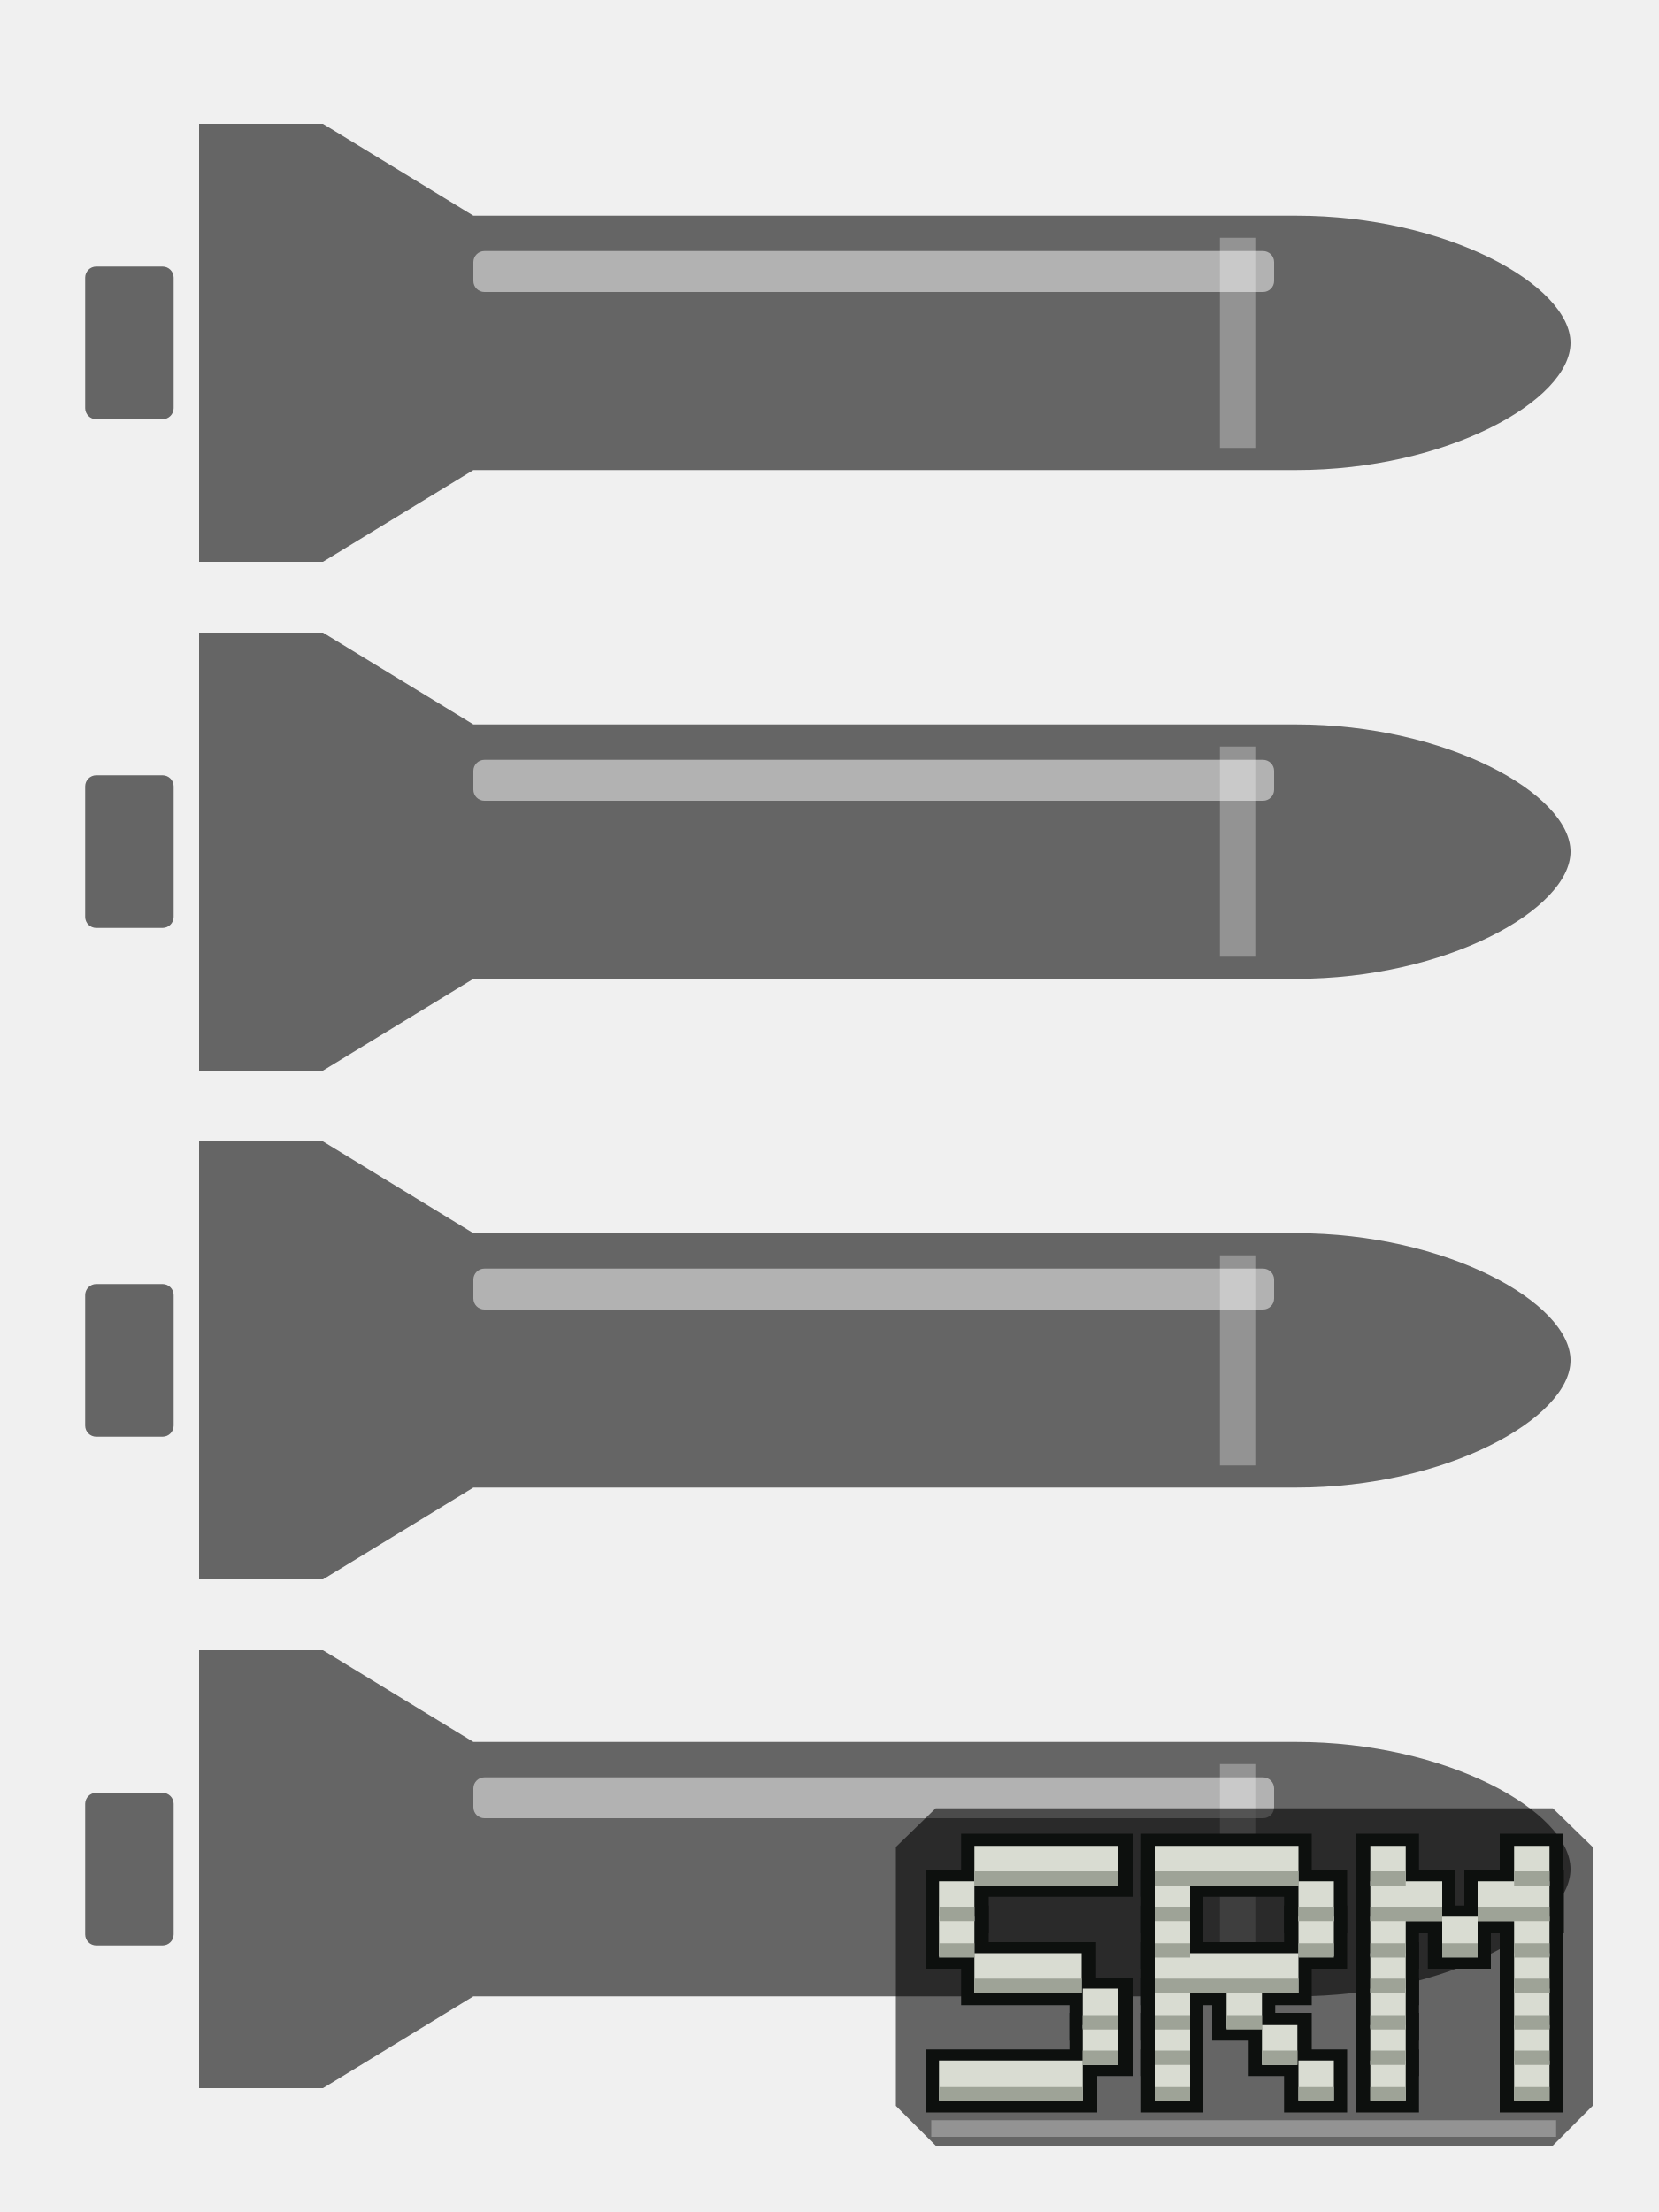
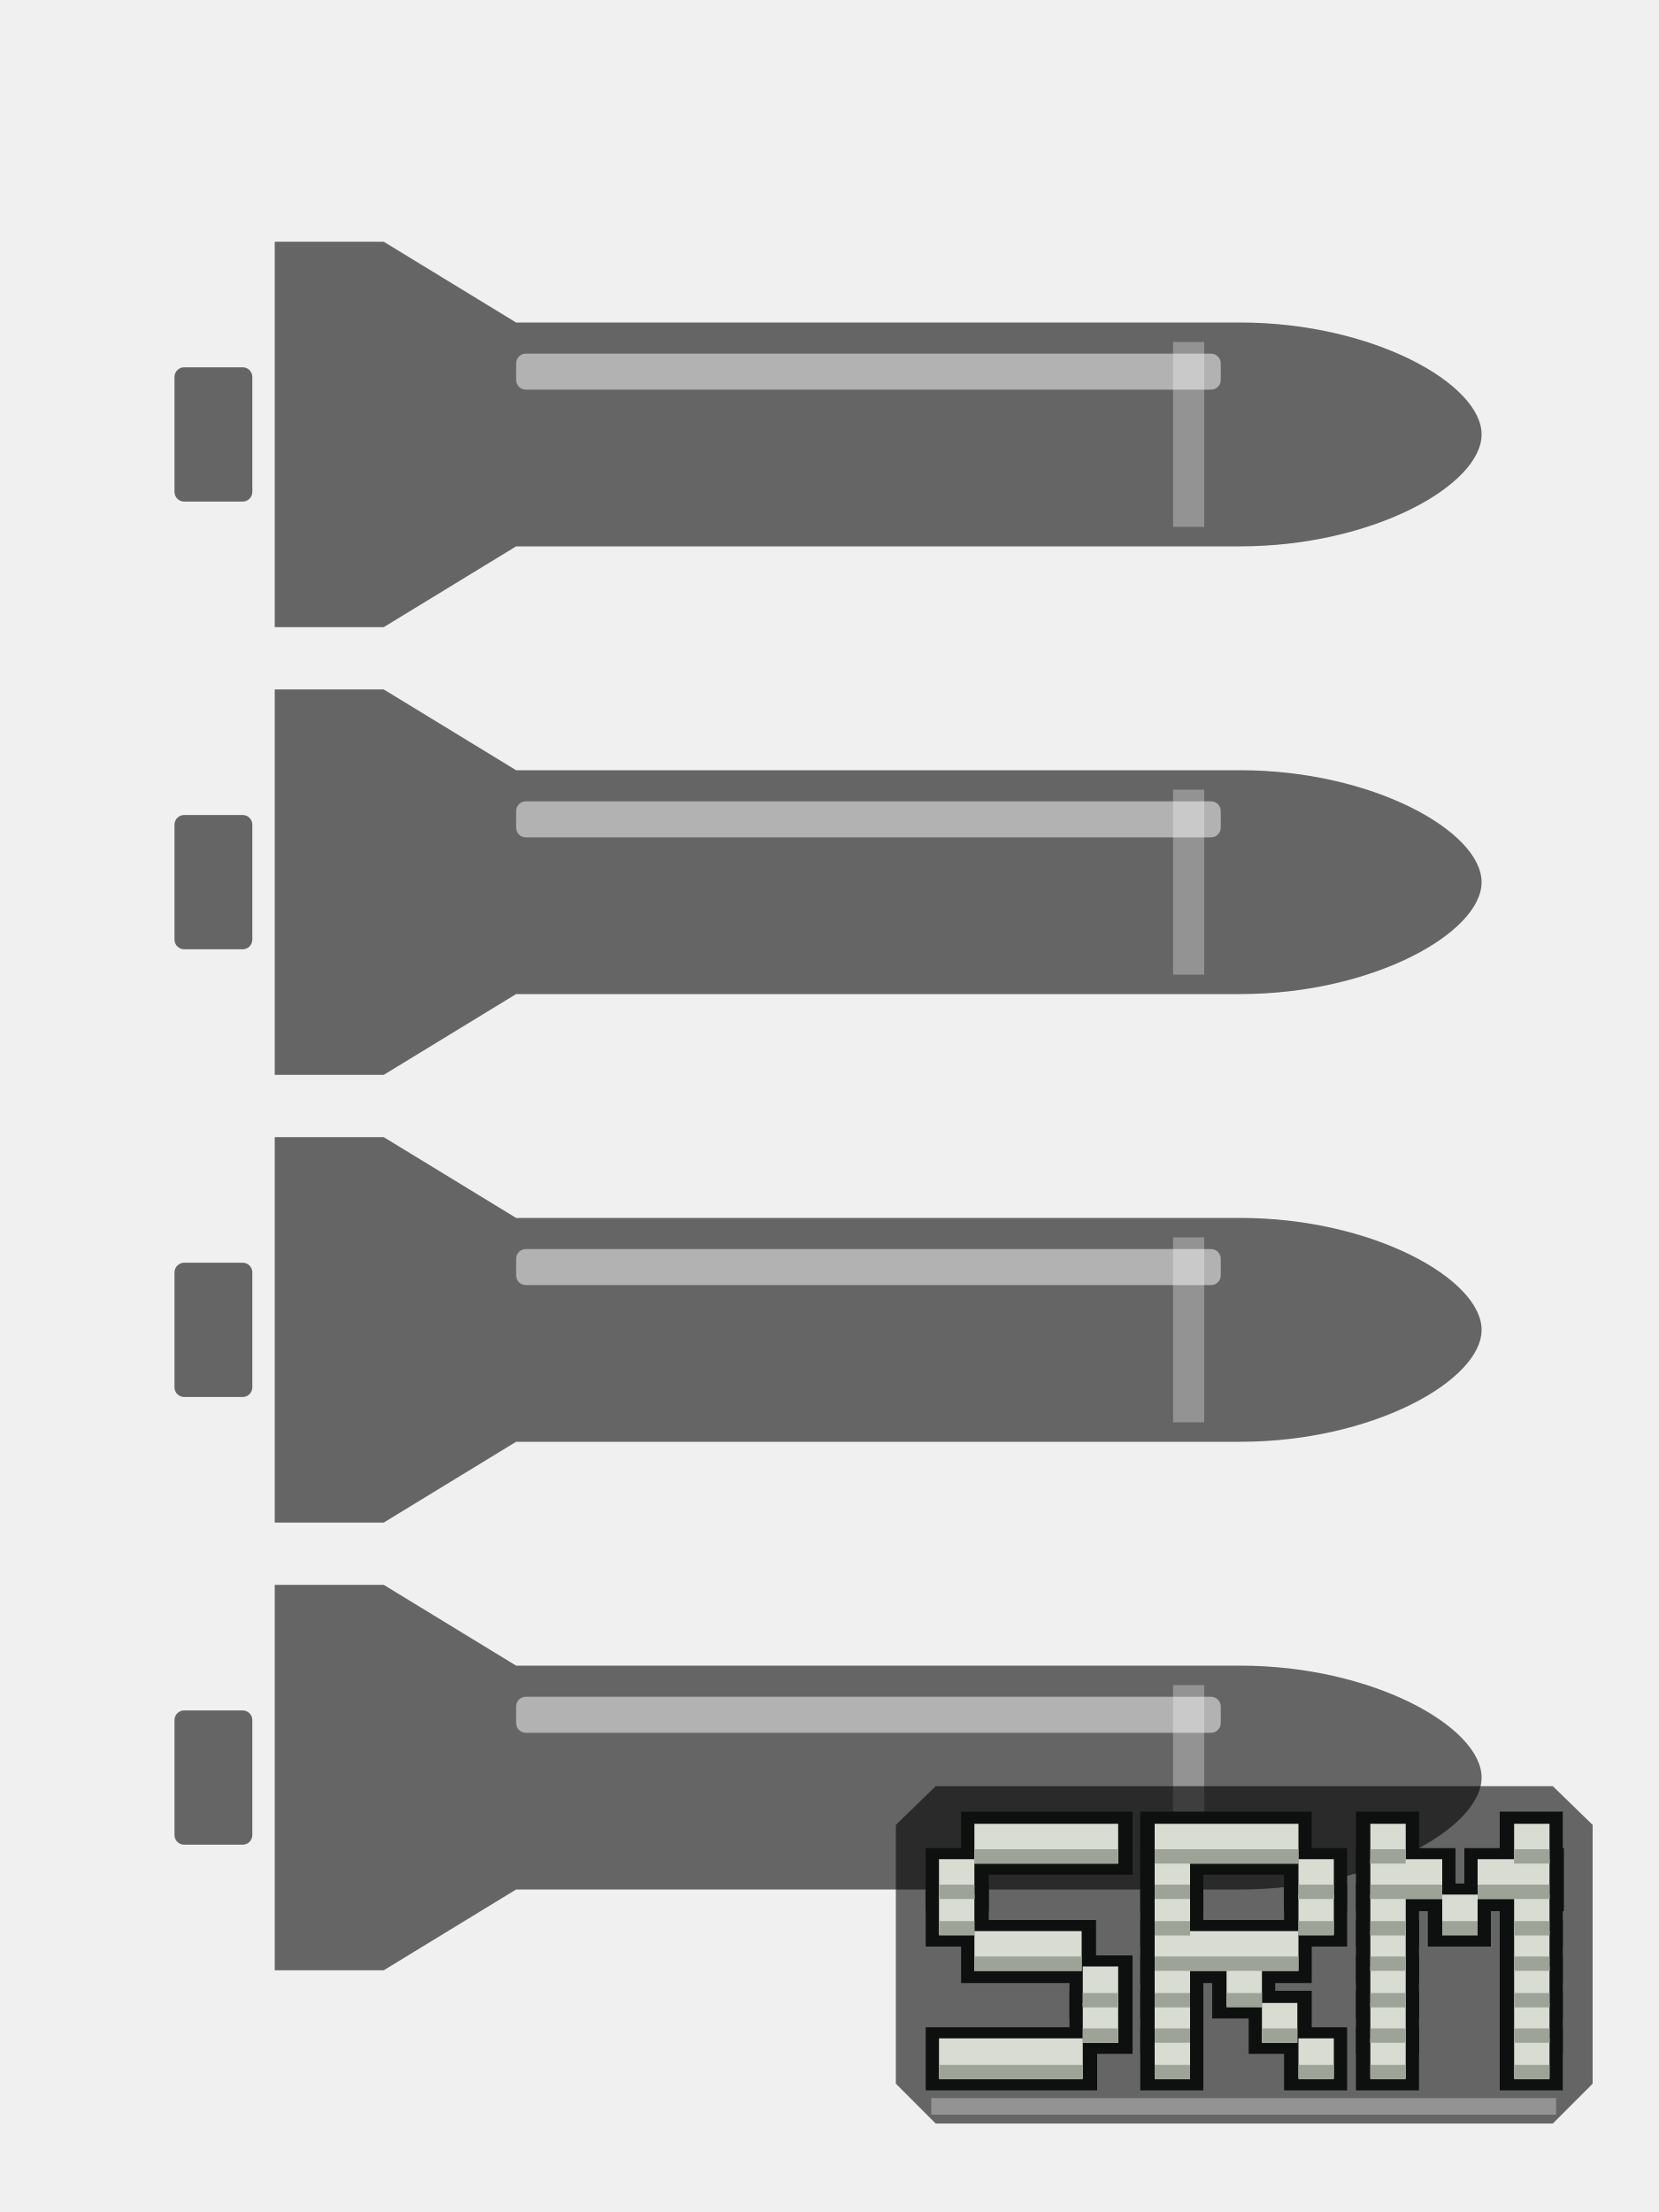
<svg xmlns="http://www.w3.org/2000/svg" viewBox="0 0 150 200">
-   <path d="M 18 11.2 L 29.2 11.2 L 42.8 19.5 L 117.2 19.5 C 130.8 19.5 142 25.8 142 31 C 142 36.2 130.8 42.5 117.2 42.5 L 42.8 42.5 L 29.2 50.8 L 18 50.8 Z" fill="#000000" fill-opacity="0.58" />
-   <rect x="7.7" y="24.1" width="8" height="13.8" rx="1" fill="#000000" fill-opacity="0.58" />
-   <rect x="42.8" y="22.7" width="72.4" height="3.7" rx="1" fill="#ffffff" fill-opacity="0.5" />
-   <rect x="110.3" y="21.5" width="3.2" height="19" fill="#ffffff" fill-opacity="0.3" />
-   <path d="M 18 57.2 L 29.2 57.2 L 42.8 65.5 L 117.2 65.5 C 130.8 65.5 142 71.8 142 77 C 142 82.2 130.8 88.5 117.2 88.5 L 42.8 88.5 L 29.2 96.8 L 18 96.8 Z" fill="#000000" fill-opacity="0.58" />
-   <rect x="7.7" y="70.1" width="8" height="13.8" rx="1" fill="#000000" fill-opacity="0.58" />
-   <rect x="42.8" y="68.7" width="72.4" height="3.7" rx="1" fill="#ffffff" fill-opacity="0.5" />
-   <rect x="110.3" y="67.5" width="3.2" height="19" fill="#ffffff" fill-opacity="0.3" />
-   <path d="M 18 103.2 L 29.2 103.2 L 42.8 111.5 L 117.2 111.5 C 130.8 111.5 142 117.8 142 123 C 142 128.2 130.8 134.5 117.2 134.5 L 42.8 134.5 L 29.2 142.8 L 18 142.8 Z" fill="#000000" fill-opacity="0.58" />
-   <rect x="7.7" y="116.1" width="8" height="13.8" rx="1" fill="#000000" fill-opacity="0.58" />
-   <rect x="42.8" y="114.7" width="72.4" height="3.7" rx="1" fill="#ffffff" fill-opacity="0.5" />
-   <rect x="110.3" y="113.5" width="3.2" height="19" fill="#ffffff" fill-opacity="0.3" />
-   <path d="M 18 149.2 L 29.2 149.2 L 42.8 157.5 L 117.2 157.5 C 130.8 157.5 142 163.8 142 169 C 142 174.2 130.8 180.5 117.2 180.5 L 42.8 180.5 L 29.2 188.8 L 18 188.8 Z" fill="#000000" fill-opacity="0.58" />
-   <rect x="7.7" y="162.1" width="8" height="13.8" rx="1" fill="#000000" fill-opacity="0.58" />
-   <rect x="42.8" y="160.7" width="72.4" height="3.7" rx="1" fill="#ffffff" fill-opacity="0.5" />
-   <rect x="110.3" y="159.5" width="3.2" height="19" fill="#ffffff" fill-opacity="0.3" />
-   <polygon points="84.6,163.5 140.4,163.5 144,167 144,190.4 140.4,194 84.6,194 81,190.4 81,167" fill="#000000" fill-opacity="0.58" />
-   <rect x="84.2" y="191.7" width="56.5" height="1.5" fill="#ffffff" fill-opacity="0.3" />
-   <rect x="86.9" y="165.8" width="15.5" height="5.7" fill="#0d100e" />
-   <rect x="83.7" y="169.1" width="5.7" height="5.7" fill="#0d100e" />
-   <rect x="83.7" y="172.3" width="5.7" height="5.7" fill="#0d100e" />
-   <rect x="86.9" y="175.6" width="12.2" height="5.7" fill="#0d100e" />
-   <rect x="96.7" y="178.8" width="5.7" height="5.7" fill="#0d100e" />
-   <rect x="96.7" y="182" width="5.7" height="5.7" fill="#0d100e" />
-   <rect x="83.7" y="185.3" width="15.5" height="5.7" fill="#0d100e" />
-   <rect x="103.1" y="165.8" width="15.5" height="5.7" fill="#0d100e" />
-   <rect x="103.1" y="169.1" width="5.7" height="5.7" fill="#0d100e" />
-   <rect x="116.1" y="169.1" width="5.7" height="5.7" fill="#0d100e" />
-   <rect x="103.1" y="172.3" width="5.7" height="5.7" fill="#0d100e" />
-   <rect x="116.1" y="172.3" width="5.7" height="5.7" fill="#0d100e" />
-   <rect x="103.1" y="175.6" width="15.5" height="5.7" fill="#0d100e" />
-   <rect x="103.1" y="178.8" width="5.7" height="5.7" fill="#0d100e" />
-   <rect x="109.6" y="178.8" width="5.7" height="5.7" fill="#0d100e" />
-   <rect x="103.1" y="182" width="5.7" height="5.7" fill="#0d100e" />
-   <rect x="112.9" y="182" width="5.7" height="5.7" fill="#0d100e" />
-   <rect x="103.1" y="185.3" width="5.7" height="5.7" fill="#0d100e" />
-   <rect x="116.1" y="185.3" width="5.7" height="5.7" fill="#0d100e" />
-   <rect x="122.6" y="165.8" width="5.7" height="5.7" fill="#0d100e" />
-   <rect x="135.6" y="165.8" width="5.7" height="5.7" fill="#0d100e" />
-   <rect x="122.6" y="169.1" width="9" height="5.7" fill="#0d100e" />
-   <rect x="132.4" y="169.1" width="9" height="5.7" fill="#0d100e" />
-   <rect x="122.6" y="172.3" width="5.7" height="5.7" fill="#0d100e" />
-   <rect x="129.1" y="172.3" width="5.7" height="5.7" fill="#0d100e" />
-   <rect x="135.6" y="172.3" width="5.7" height="5.7" fill="#0d100e" />
-   <rect x="122.6" y="175.6" width="5.7" height="5.7" fill="#0d100e" />
-   <rect x="135.6" y="175.6" width="5.7" height="5.7" fill="#0d100e" />
-   <rect x="122.6" y="178.8" width="5.7" height="5.7" fill="#0d100e" />
-   <rect x="135.6" y="178.8" width="5.7" height="5.7" fill="#0d100e" />
-   <rect x="122.6" y="182" width="5.7" height="5.7" fill="#0d100e" />
-   <rect x="135.6" y="182" width="5.7" height="5.7" fill="#0d100e" />
-   <rect x="122.6" y="185.3" width="5.7" height="5.7" fill="#0d100e" />
-   <rect x="135.6" y="185.3" width="5.7" height="5.7" fill="#0d100e" />
-   <rect x="88.1" y="166.9" width="13" height="3.6" fill="#d9dcd2" />
-   <rect x="84.9" y="170.1" width="3.2" height="3.6" fill="#d9dcd2" />
-   <rect x="84.9" y="173.3" width="3.2" height="3.6" fill="#d9dcd2" />
-   <rect x="88.1" y="176.6" width="9.7" height="3.6" fill="#d9dcd2" />
-   <rect x="97.9" y="179.8" width="3.2" height="3.6" fill="#d9dcd2" />
-   <rect x="97.9" y="183.1" width="3.2" height="3.6" fill="#d9dcd2" />
-   <rect x="84.9" y="186.3" width="13" height="3.6" fill="#d9dcd2" />
-   <rect x="104.4" y="166.9" width="13" height="3.6" fill="#d9dcd2" />
-   <rect x="104.4" y="170.1" width="3.2" height="3.6" fill="#d9dcd2" />
-   <rect x="117.4" y="170.1" width="3.2" height="3.6" fill="#d9dcd2" />
-   <rect x="104.4" y="173.3" width="3.2" height="3.6" fill="#d9dcd2" />
-   <rect x="117.4" y="173.3" width="3.2" height="3.6" fill="#d9dcd2" />
-   <rect x="104.4" y="176.6" width="13" height="3.6" fill="#d9dcd2" />
-   <rect x="104.4" y="179.8" width="3.2" height="3.6" fill="#d9dcd2" />
-   <rect x="110.9" y="179.8" width="3.2" height="3.6" fill="#d9dcd2" />
-   <rect x="104.4" y="183.1" width="3.2" height="3.6" fill="#d9dcd2" />
-   <rect x="114.1" y="183.1" width="3.2" height="3.6" fill="#d9dcd2" />
-   <rect x="104.4" y="186.3" width="3.2" height="3.6" fill="#d9dcd2" />
-   <rect x="117.4" y="186.3" width="3.2" height="3.6" fill="#d9dcd2" />
-   <rect x="123.9" y="166.9" width="3.2" height="3.6" fill="#d9dcd2" />
-   <rect x="136.9" y="166.9" width="3.2" height="3.6" fill="#d9dcd2" />
-   <rect x="123.9" y="170.1" width="6.5" height="3.6" fill="#d9dcd2" />
-   <rect x="133.6" y="170.1" width="6.5" height="3.6" fill="#d9dcd2" />
-   <rect x="123.9" y="173.3" width="3.2" height="3.6" fill="#d9dcd2" />
-   <rect x="130.4" y="173.3" width="3.2" height="3.6" fill="#d9dcd2" />
-   <rect x="136.9" y="173.3" width="3.2" height="3.6" fill="#d9dcd2" />
-   <rect x="123.9" y="176.6" width="3.2" height="3.6" fill="#d9dcd2" />
-   <rect x="136.9" y="176.6" width="3.2" height="3.6" fill="#d9dcd2" />
-   <rect x="123.9" y="179.8" width="3.2" height="3.6" fill="#d9dcd2" />
-   <rect x="136.9" y="179.8" width="3.2" height="3.6" fill="#d9dcd2" />
-   <rect x="123.9" y="183.1" width="3.2" height="3.6" fill="#d9dcd2" />
-   <rect x="136.9" y="183.1" width="3.2" height="3.6" fill="#d9dcd2" />
-   <rect x="123.9" y="186.3" width="3.2" height="3.6" fill="#d9dcd2" />
-   <rect x="136.9" y="186.3" width="3.2" height="3.6" fill="#d9dcd2" />
-   <rect x="88.1" y="169.2" width="13" height="1.3" fill="#9ea397" />
-   <rect x="84.9" y="172.4" width="3.2" height="1.3" fill="#9ea397" />
-   <rect x="84.9" y="175.7" width="3.2" height="1.3" fill="#9ea397" />
-   <rect x="88.1" y="178.9" width="9.7" height="1.3" fill="#9ea397" />
-   <rect x="97.9" y="182.2" width="3.2" height="1.3" fill="#9ea397" />
-   <rect x="97.9" y="185.4" width="3.2" height="1.3" fill="#9ea397" />
-   <rect x="84.9" y="188.7" width="13" height="1.3" fill="#9ea397" />
-   <rect x="104.4" y="169.2" width="13" height="1.3" fill="#9ea397" />
-   <rect x="104.4" y="172.4" width="3.2" height="1.3" fill="#9ea397" />
-   <rect x="117.4" y="172.4" width="3.2" height="1.3" fill="#9ea397" />
-   <rect x="104.4" y="175.7" width="3.2" height="1.3" fill="#9ea397" />
-   <rect x="117.4" y="175.7" width="3.2" height="1.3" fill="#9ea397" />
-   <rect x="104.4" y="178.9" width="13" height="1.3" fill="#9ea397" />
-   <rect x="104.4" y="182.2" width="3.2" height="1.3" fill="#9ea397" />
-   <rect x="110.9" y="182.2" width="3.2" height="1.3" fill="#9ea397" />
-   <rect x="104.4" y="185.4" width="3.2" height="1.3" fill="#9ea397" />
-   <rect x="114.1" y="185.4" width="3.2" height="1.3" fill="#9ea397" />
-   <rect x="104.4" y="188.7" width="3.2" height="1.3" fill="#9ea397" />
-   <rect x="117.4" y="188.7" width="3.2" height="1.3" fill="#9ea397" />
-   <rect x="123.9" y="169.2" width="3.2" height="1.3" fill="#9ea397" />
-   <rect x="136.9" y="169.2" width="3.2" height="1.3" fill="#9ea397" />
-   <rect x="123.9" y="172.4" width="6.5" height="1.3" fill="#9ea397" />
-   <rect x="133.6" y="172.4" width="6.5" height="1.3" fill="#9ea397" />
-   <rect x="123.9" y="175.7" width="3.2" height="1.3" fill="#9ea397" />
-   <rect x="130.4" y="175.7" width="3.2" height="1.3" fill="#9ea397" />
-   <rect x="136.9" y="175.7" width="3.2" height="1.3" fill="#9ea397" />
-   <rect x="123.9" y="178.9" width="3.2" height="1.3" fill="#9ea397" />
-   <rect x="136.9" y="178.9" width="3.2" height="1.3" fill="#9ea397" />
-   <rect x="123.9" y="182.2" width="3.2" height="1.3" fill="#9ea397" />
-   <rect x="136.9" y="182.2" width="3.2" height="1.3" fill="#9ea397" />
-   <rect x="123.9" y="185.4" width="3.2" height="1.3" fill="#9ea397" />
-   <rect x="136.9" y="185.4" width="3.2" height="1.3" fill="#9ea397" />
-   <rect x="123.9" y="188.7" width="3.2" height="1.3" fill="#9ea397" />
-   <rect x="136.9" y="188.7" width="3.2" height="1.3" fill="#9ea397" />
+   <g transform="translate(9 12) scale(0.88)">
+     <path d="M 18 11.2 L 29.2 11.2 L 42.8 19.5 L 117.2 19.5 C 130.8 19.5 142 25.8 142 31 C 142 36.2 130.8 42.5 117.2 42.5 L 42.8 42.5 L 29.2 50.8 L 18 50.8 Z" fill="#000000" fill-opacity="0.58" />
+     <rect x="7.7" y="24.1" width="8" height="13.8" rx="1" fill="#000000" fill-opacity="0.58" />
+     <rect x="42.8" y="22.7" width="72.4" height="3.7" rx="1" fill="#ffffff" fill-opacity="0.5" />
+     <rect x="110.3" y="21.5" width="3.2" height="19" fill="#ffffff" fill-opacity="0.3" />
+     <path d="M 18 57.2 L 29.2 57.2 L 42.8 65.5 L 117.2 65.5 C 130.8 65.5 142 71.8 142 77 C 142 82.2 130.8 88.5 117.2 88.5 L 42.8 88.5 L 29.2 96.8 L 18 96.8 Z" fill="#000000" fill-opacity="0.58" />
+     <rect x="7.7" y="70.1" width="8" height="13.8" rx="1" fill="#000000" fill-opacity="0.58" />
+     <rect x="42.8" y="68.7" width="72.4" height="3.7" rx="1" fill="#ffffff" fill-opacity="0.5" />
+     <rect x="110.3" y="67.5" width="3.2" height="19" fill="#ffffff" fill-opacity="0.3" />
+     <path d="M 18 103.2 L 29.2 103.2 L 42.8 111.5 L 117.2 111.5 C 130.8 111.5 142 117.8 142 123 C 142 128.2 130.8 134.5 117.2 134.5 L 42.8 134.5 L 29.2 142.8 L 18 142.8 Z" fill="#000000" fill-opacity="0.58" />
+     <rect x="7.7" y="116.1" width="8" height="13.8" rx="1" fill="#000000" fill-opacity="0.58" />
+     <rect x="42.8" y="114.7" width="72.4" height="3.7" rx="1" fill="#ffffff" fill-opacity="0.5" />
+     <rect x="110.3" y="113.5" width="3.2" height="19" fill="#ffffff" fill-opacity="0.3" />
+     <path d="M 18 149.2 L 29.2 149.2 L 42.8 157.5 L 117.2 157.5 C 130.8 157.5 142 163.8 142 169 C 142 174.2 130.8 180.5 117.2 180.5 L 42.8 180.5 L 29.2 188.8 L 18 188.8 Z" fill="#000000" fill-opacity="0.58" />
+     <rect x="7.7" y="162.1" width="8" height="13.8" rx="1" fill="#000000" fill-opacity="0.58" />
+     <rect x="42.8" y="160.7" width="72.4" height="3.7" rx="1" fill="#ffffff" fill-opacity="0.5" />
+     <rect x="110.3" y="159.5" width="3.2" height="19" fill="#ffffff" fill-opacity="0.3" />
+   </g>
+   <polygon points="84.6,161.5 140.4,161.5 144,165 144,188.4 140.4,192 84.6,192 81,188.4 81,165" fill="#000000" fill-opacity="0.58" />
+   <rect x="84.2" y="189.7" width="56.5" height="1.5" fill="#ffffff" fill-opacity="0.3" />
+   <rect x="86.9" y="163.8" width="15.5" height="5.7" fill="#0d100e" />
+   <rect x="83.7" y="167.1" width="5.7" height="5.7" fill="#0d100e" />
+   <rect x="83.7" y="170.3" width="5.7" height="5.7" fill="#0d100e" />
+   <rect x="86.9" y="173.6" width="12.2" height="5.7" fill="#0d100e" />
+   <rect x="96.7" y="176.8" width="5.7" height="5.7" fill="#0d100e" />
+   <rect x="96.7" y="180" width="5.7" height="5.7" fill="#0d100e" />
+   <rect x="83.7" y="183.3" width="15.5" height="5.7" fill="#0d100e" />
+   <rect x="103.1" y="163.8" width="15.5" height="5.7" fill="#0d100e" />
+   <rect x="103.1" y="167.1" width="5.7" height="5.7" fill="#0d100e" />
+   <rect x="116.1" y="167.1" width="5.7" height="5.7" fill="#0d100e" />
+   <rect x="103.1" y="170.3" width="5.7" height="5.7" fill="#0d100e" />
+   <rect x="116.1" y="170.3" width="5.7" height="5.7" fill="#0d100e" />
+   <rect x="103.1" y="173.6" width="15.5" height="5.7" fill="#0d100e" />
+   <rect x="103.1" y="176.8" width="5.7" height="5.7" fill="#0d100e" />
+   <rect x="109.6" y="176.8" width="5.7" height="5.7" fill="#0d100e" />
+   <rect x="103.1" y="180" width="5.7" height="5.7" fill="#0d100e" />
+   <rect x="112.9" y="180" width="5.7" height="5.7" fill="#0d100e" />
+   <rect x="103.1" y="183.3" width="5.7" height="5.7" fill="#0d100e" />
+   <rect x="116.1" y="183.3" width="5.7" height="5.7" fill="#0d100e" />
+   <rect x="122.6" y="163.8" width="5.7" height="5.7" fill="#0d100e" />
+   <rect x="135.6" y="163.8" width="5.7" height="5.7" fill="#0d100e" />
+   <rect x="122.6" y="167.1" width="9" height="5.7" fill="#0d100e" />
+   <rect x="132.4" y="167.1" width="9" height="5.7" fill="#0d100e" />
+   <rect x="122.6" y="170.3" width="5.7" height="5.7" fill="#0d100e" />
+   <rect x="129.1" y="170.3" width="5.7" height="5.7" fill="#0d100e" />
+   <rect x="135.6" y="170.3" width="5.7" height="5.7" fill="#0d100e" />
+   <rect x="122.6" y="173.6" width="5.7" height="5.7" fill="#0d100e" />
+   <rect x="135.6" y="173.6" width="5.7" height="5.7" fill="#0d100e" />
+   <rect x="122.6" y="176.8" width="5.7" height="5.7" fill="#0d100e" />
+   <rect x="135.6" y="176.8" width="5.7" height="5.7" fill="#0d100e" />
+   <rect x="122.6" y="180" width="5.7" height="5.7" fill="#0d100e" />
+   <rect x="135.6" y="180" width="5.7" height="5.7" fill="#0d100e" />
+   <rect x="122.6" y="183.3" width="5.7" height="5.7" fill="#0d100e" />
+   <rect x="135.6" y="183.3" width="5.7" height="5.7" fill="#0d100e" />
+   <rect x="88.1" y="164.9" width="13" height="3.6" fill="#d9dcd2" />
+   <rect x="84.9" y="168.1" width="3.2" height="3.6" fill="#d9dcd2" />
+   <rect x="84.9" y="171.3" width="3.2" height="3.6" fill="#d9dcd2" />
+   <rect x="88.1" y="174.6" width="9.7" height="3.6" fill="#d9dcd2" />
+   <rect x="97.9" y="177.8" width="3.2" height="3.6" fill="#d9dcd2" />
+   <rect x="97.9" y="181.1" width="3.2" height="3.6" fill="#d9dcd2" />
+   <rect x="84.9" y="184.3" width="13" height="3.6" fill="#d9dcd2" />
+   <rect x="104.4" y="164.9" width="13" height="3.6" fill="#d9dcd2" />
+   <rect x="104.4" y="168.1" width="3.2" height="3.6" fill="#d9dcd2" />
+   <rect x="117.4" y="168.1" width="3.2" height="3.6" fill="#d9dcd2" />
+   <rect x="104.4" y="171.3" width="3.2" height="3.6" fill="#d9dcd2" />
+   <rect x="117.4" y="171.3" width="3.2" height="3.6" fill="#d9dcd2" />
+   <rect x="104.4" y="174.6" width="13" height="3.6" fill="#d9dcd2" />
+   <rect x="104.4" y="177.8" width="3.2" height="3.6" fill="#d9dcd2" />
+   <rect x="110.9" y="177.8" width="3.2" height="3.6" fill="#d9dcd2" />
+   <rect x="104.4" y="181.1" width="3.2" height="3.6" fill="#d9dcd2" />
+   <rect x="114.1" y="181.1" width="3.2" height="3.6" fill="#d9dcd2" />
+   <rect x="104.4" y="184.3" width="3.2" height="3.6" fill="#d9dcd2" />
+   <rect x="117.4" y="184.3" width="3.2" height="3.6" fill="#d9dcd2" />
+   <rect x="123.9" y="164.9" width="3.2" height="3.6" fill="#d9dcd2" />
+   <rect x="136.9" y="164.9" width="3.2" height="3.6" fill="#d9dcd2" />
+   <rect x="123.9" y="168.1" width="6.5" height="3.6" fill="#d9dcd2" />
+   <rect x="133.6" y="168.1" width="6.5" height="3.6" fill="#d9dcd2" />
+   <rect x="123.9" y="171.3" width="3.2" height="3.6" fill="#d9dcd2" />
+   <rect x="130.4" y="171.3" width="3.2" height="3.6" fill="#d9dcd2" />
+   <rect x="136.9" y="171.3" width="3.2" height="3.6" fill="#d9dcd2" />
+   <rect x="123.9" y="174.6" width="3.2" height="3.6" fill="#d9dcd2" />
+   <rect x="136.9" y="174.6" width="3.2" height="3.6" fill="#d9dcd2" />
+   <rect x="123.9" y="177.8" width="3.2" height="3.6" fill="#d9dcd2" />
+   <rect x="136.9" y="177.8" width="3.2" height="3.6" fill="#d9dcd2" />
+   <rect x="123.9" y="181.1" width="3.2" height="3.6" fill="#d9dcd2" />
+   <rect x="136.9" y="181.1" width="3.2" height="3.6" fill="#d9dcd2" />
+   <rect x="123.9" y="184.3" width="3.2" height="3.6" fill="#d9dcd2" />
+   <rect x="136.9" y="184.3" width="3.2" height="3.6" fill="#d9dcd2" />
+   <rect x="88.1" y="167.2" width="13" height="1.3" fill="#9ea397" />
+   <rect x="84.9" y="170.4" width="3.2" height="1.3" fill="#9ea397" />
+   <rect x="84.9" y="173.7" width="3.2" height="1.3" fill="#9ea397" />
+   <rect x="88.1" y="176.9" width="9.7" height="1.3" fill="#9ea397" />
+   <rect x="97.9" y="180.2" width="3.2" height="1.3" fill="#9ea397" />
+   <rect x="97.9" y="183.4" width="3.2" height="1.3" fill="#9ea397" />
+   <rect x="84.9" y="186.7" width="13" height="1.3" fill="#9ea397" />
+   <rect x="104.4" y="167.2" width="13" height="1.3" fill="#9ea397" />
+   <rect x="104.4" y="170.4" width="3.2" height="1.3" fill="#9ea397" />
+   <rect x="117.4" y="170.4" width="3.2" height="1.3" fill="#9ea397" />
+   <rect x="104.4" y="173.7" width="3.2" height="1.3" fill="#9ea397" />
+   <rect x="117.4" y="173.7" width="3.2" height="1.3" fill="#9ea397" />
+   <rect x="104.4" y="176.9" width="13" height="1.3" fill="#9ea397" />
+   <rect x="104.4" y="180.2" width="3.2" height="1.3" fill="#9ea397" />
+   <rect x="110.9" y="180.2" width="3.2" height="1.3" fill="#9ea397" />
+   <rect x="104.4" y="183.4" width="3.2" height="1.3" fill="#9ea397" />
+   <rect x="114.1" y="183.4" width="3.2" height="1.3" fill="#9ea397" />
+   <rect x="104.4" y="186.7" width="3.2" height="1.3" fill="#9ea397" />
+   <rect x="117.4" y="186.7" width="3.2" height="1.3" fill="#9ea397" />
+   <rect x="123.9" y="167.2" width="3.2" height="1.3" fill="#9ea397" />
+   <rect x="136.9" y="167.2" width="3.2" height="1.3" fill="#9ea397" />
+   <rect x="123.9" y="170.4" width="6.5" height="1.3" fill="#9ea397" />
+   <rect x="133.6" y="170.4" width="6.5" height="1.3" fill="#9ea397" />
+   <rect x="123.9" y="173.7" width="3.2" height="1.3" fill="#9ea397" />
+   <rect x="130.4" y="173.7" width="3.2" height="1.3" fill="#9ea397" />
+   <rect x="136.9" y="173.7" width="3.2" height="1.3" fill="#9ea397" />
+   <rect x="123.9" y="176.9" width="3.2" height="1.3" fill="#9ea397" />
+   <rect x="136.9" y="176.9" width="3.2" height="1.3" fill="#9ea397" />
+   <rect x="123.9" y="180.2" width="3.2" height="1.3" fill="#9ea397" />
+   <rect x="136.9" y="180.2" width="3.2" height="1.3" fill="#9ea397" />
+   <rect x="123.9" y="183.4" width="3.2" height="1.3" fill="#9ea397" />
+   <rect x="136.9" y="183.4" width="3.2" height="1.3" fill="#9ea397" />
+   <rect x="123.9" y="186.7" width="3.2" height="1.3" fill="#9ea397" />
+   <rect x="136.9" y="186.7" width="3.2" height="1.3" fill="#9ea397" />
</svg>
